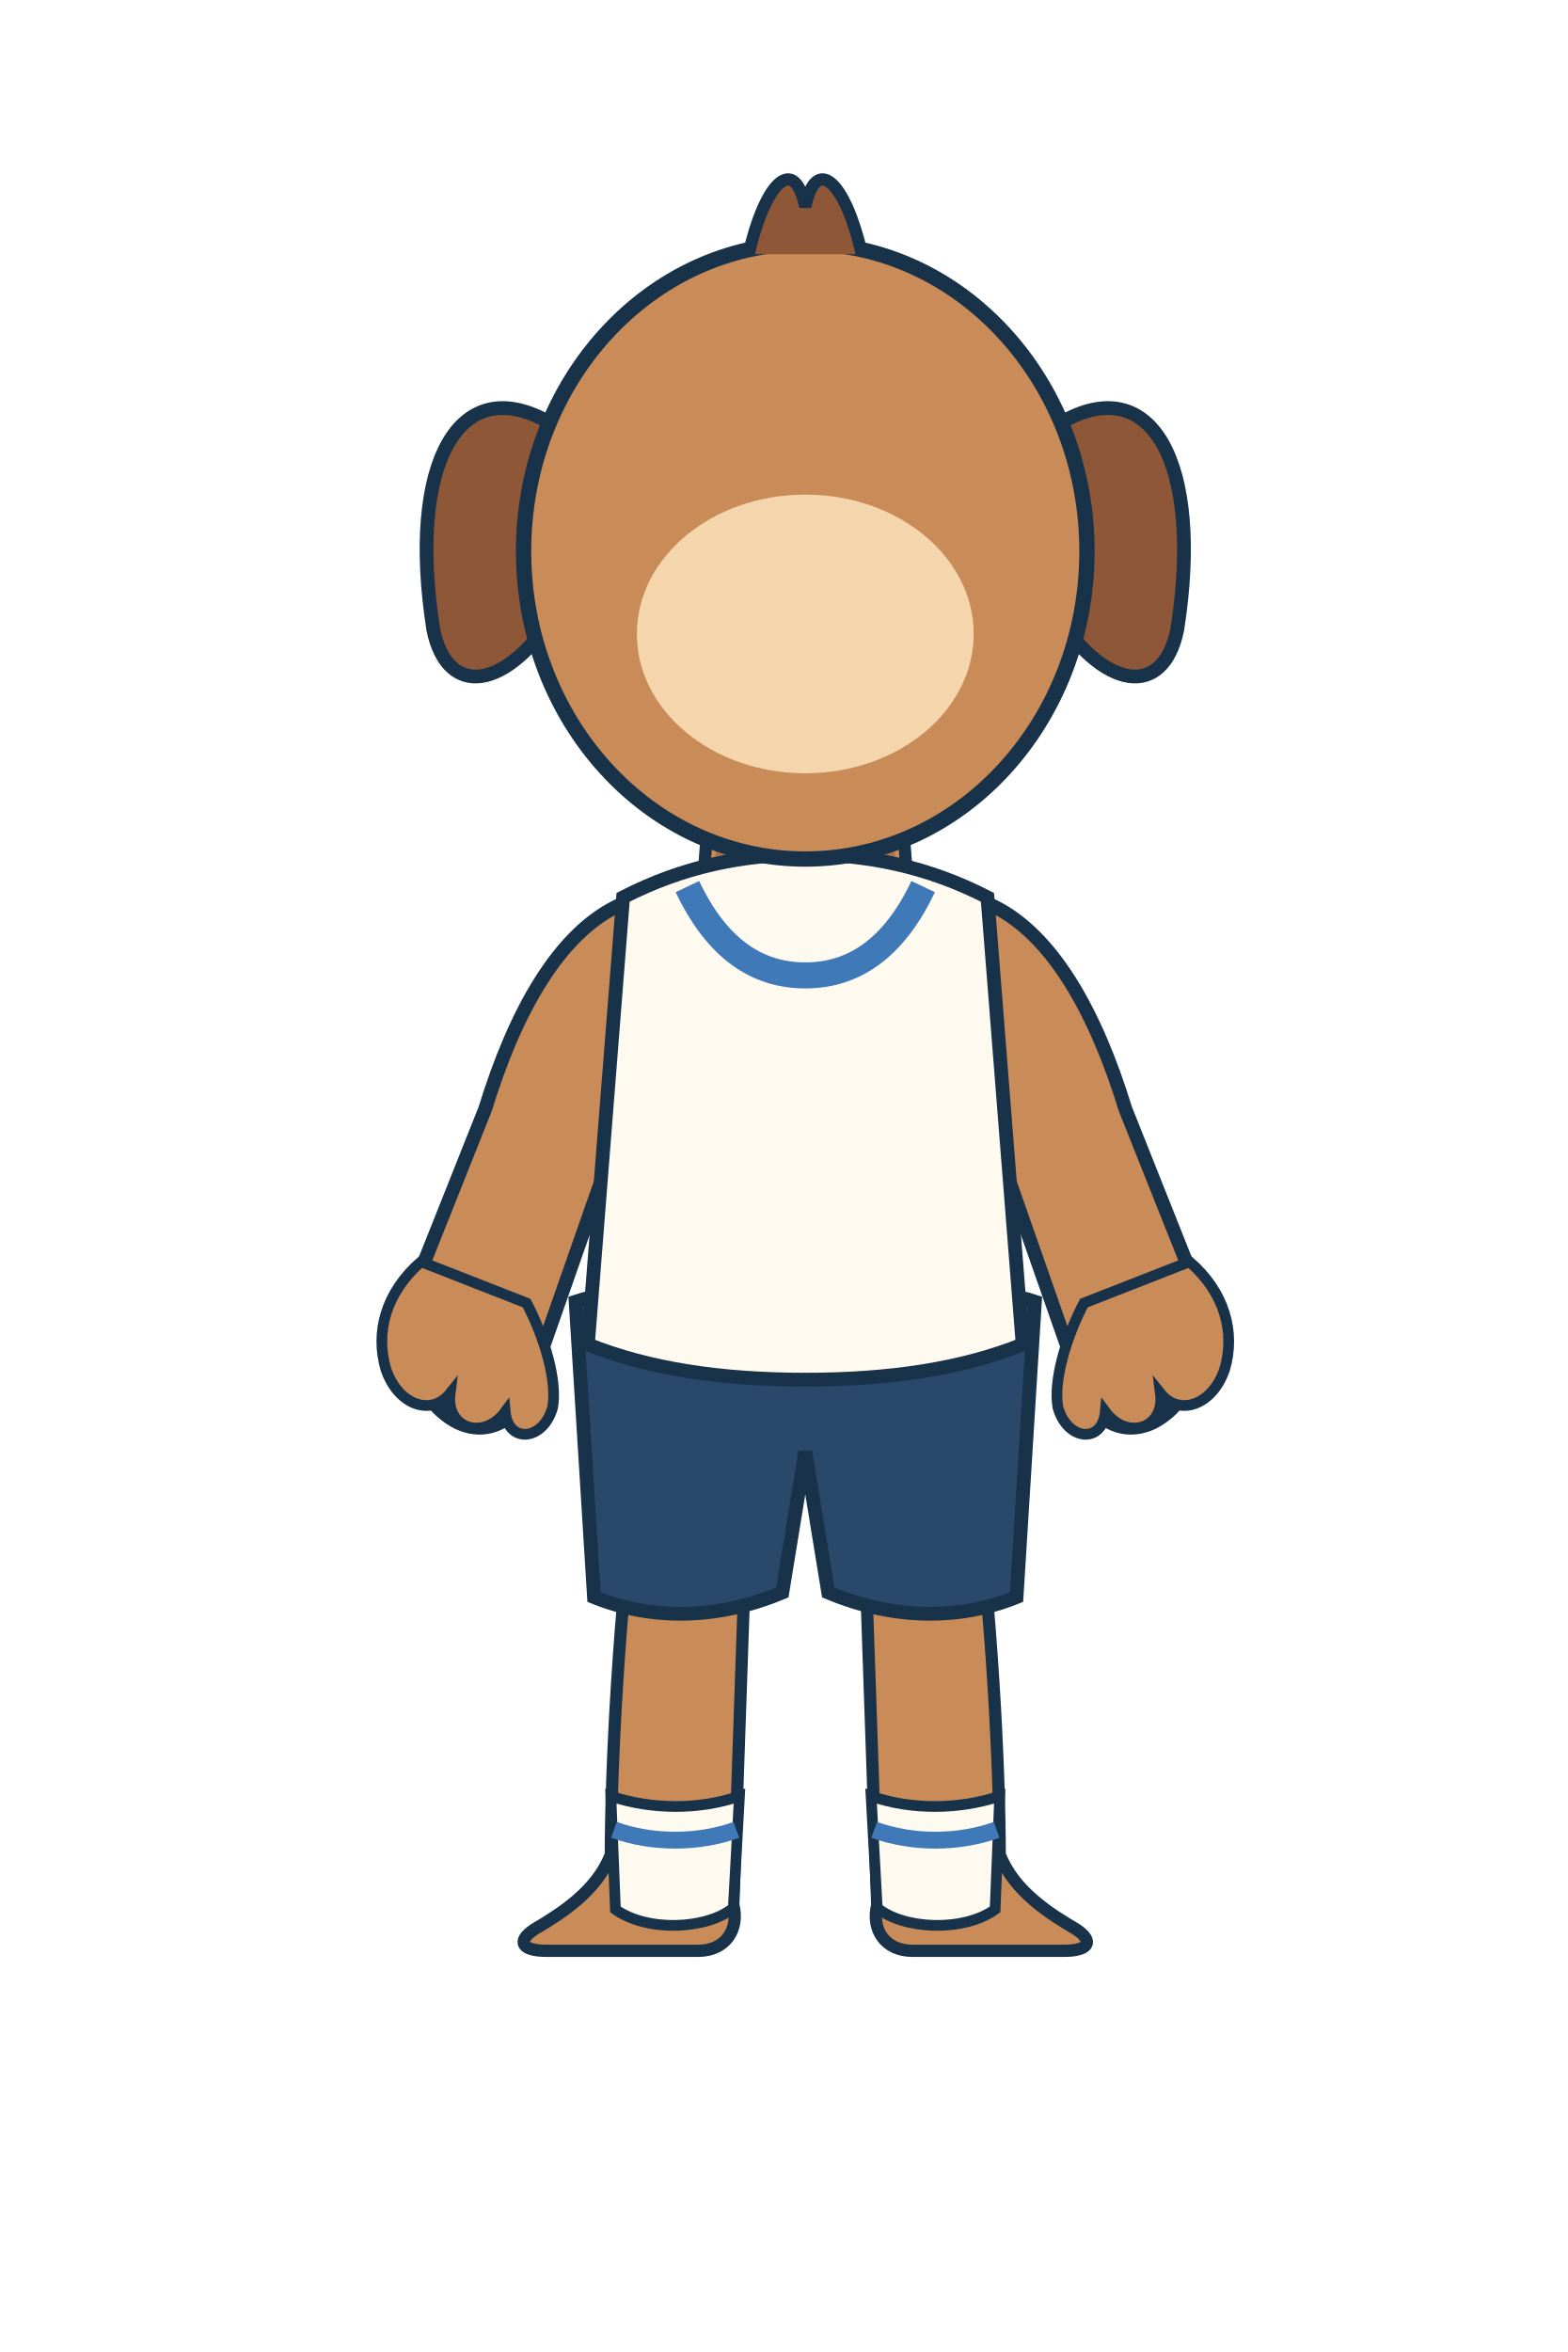
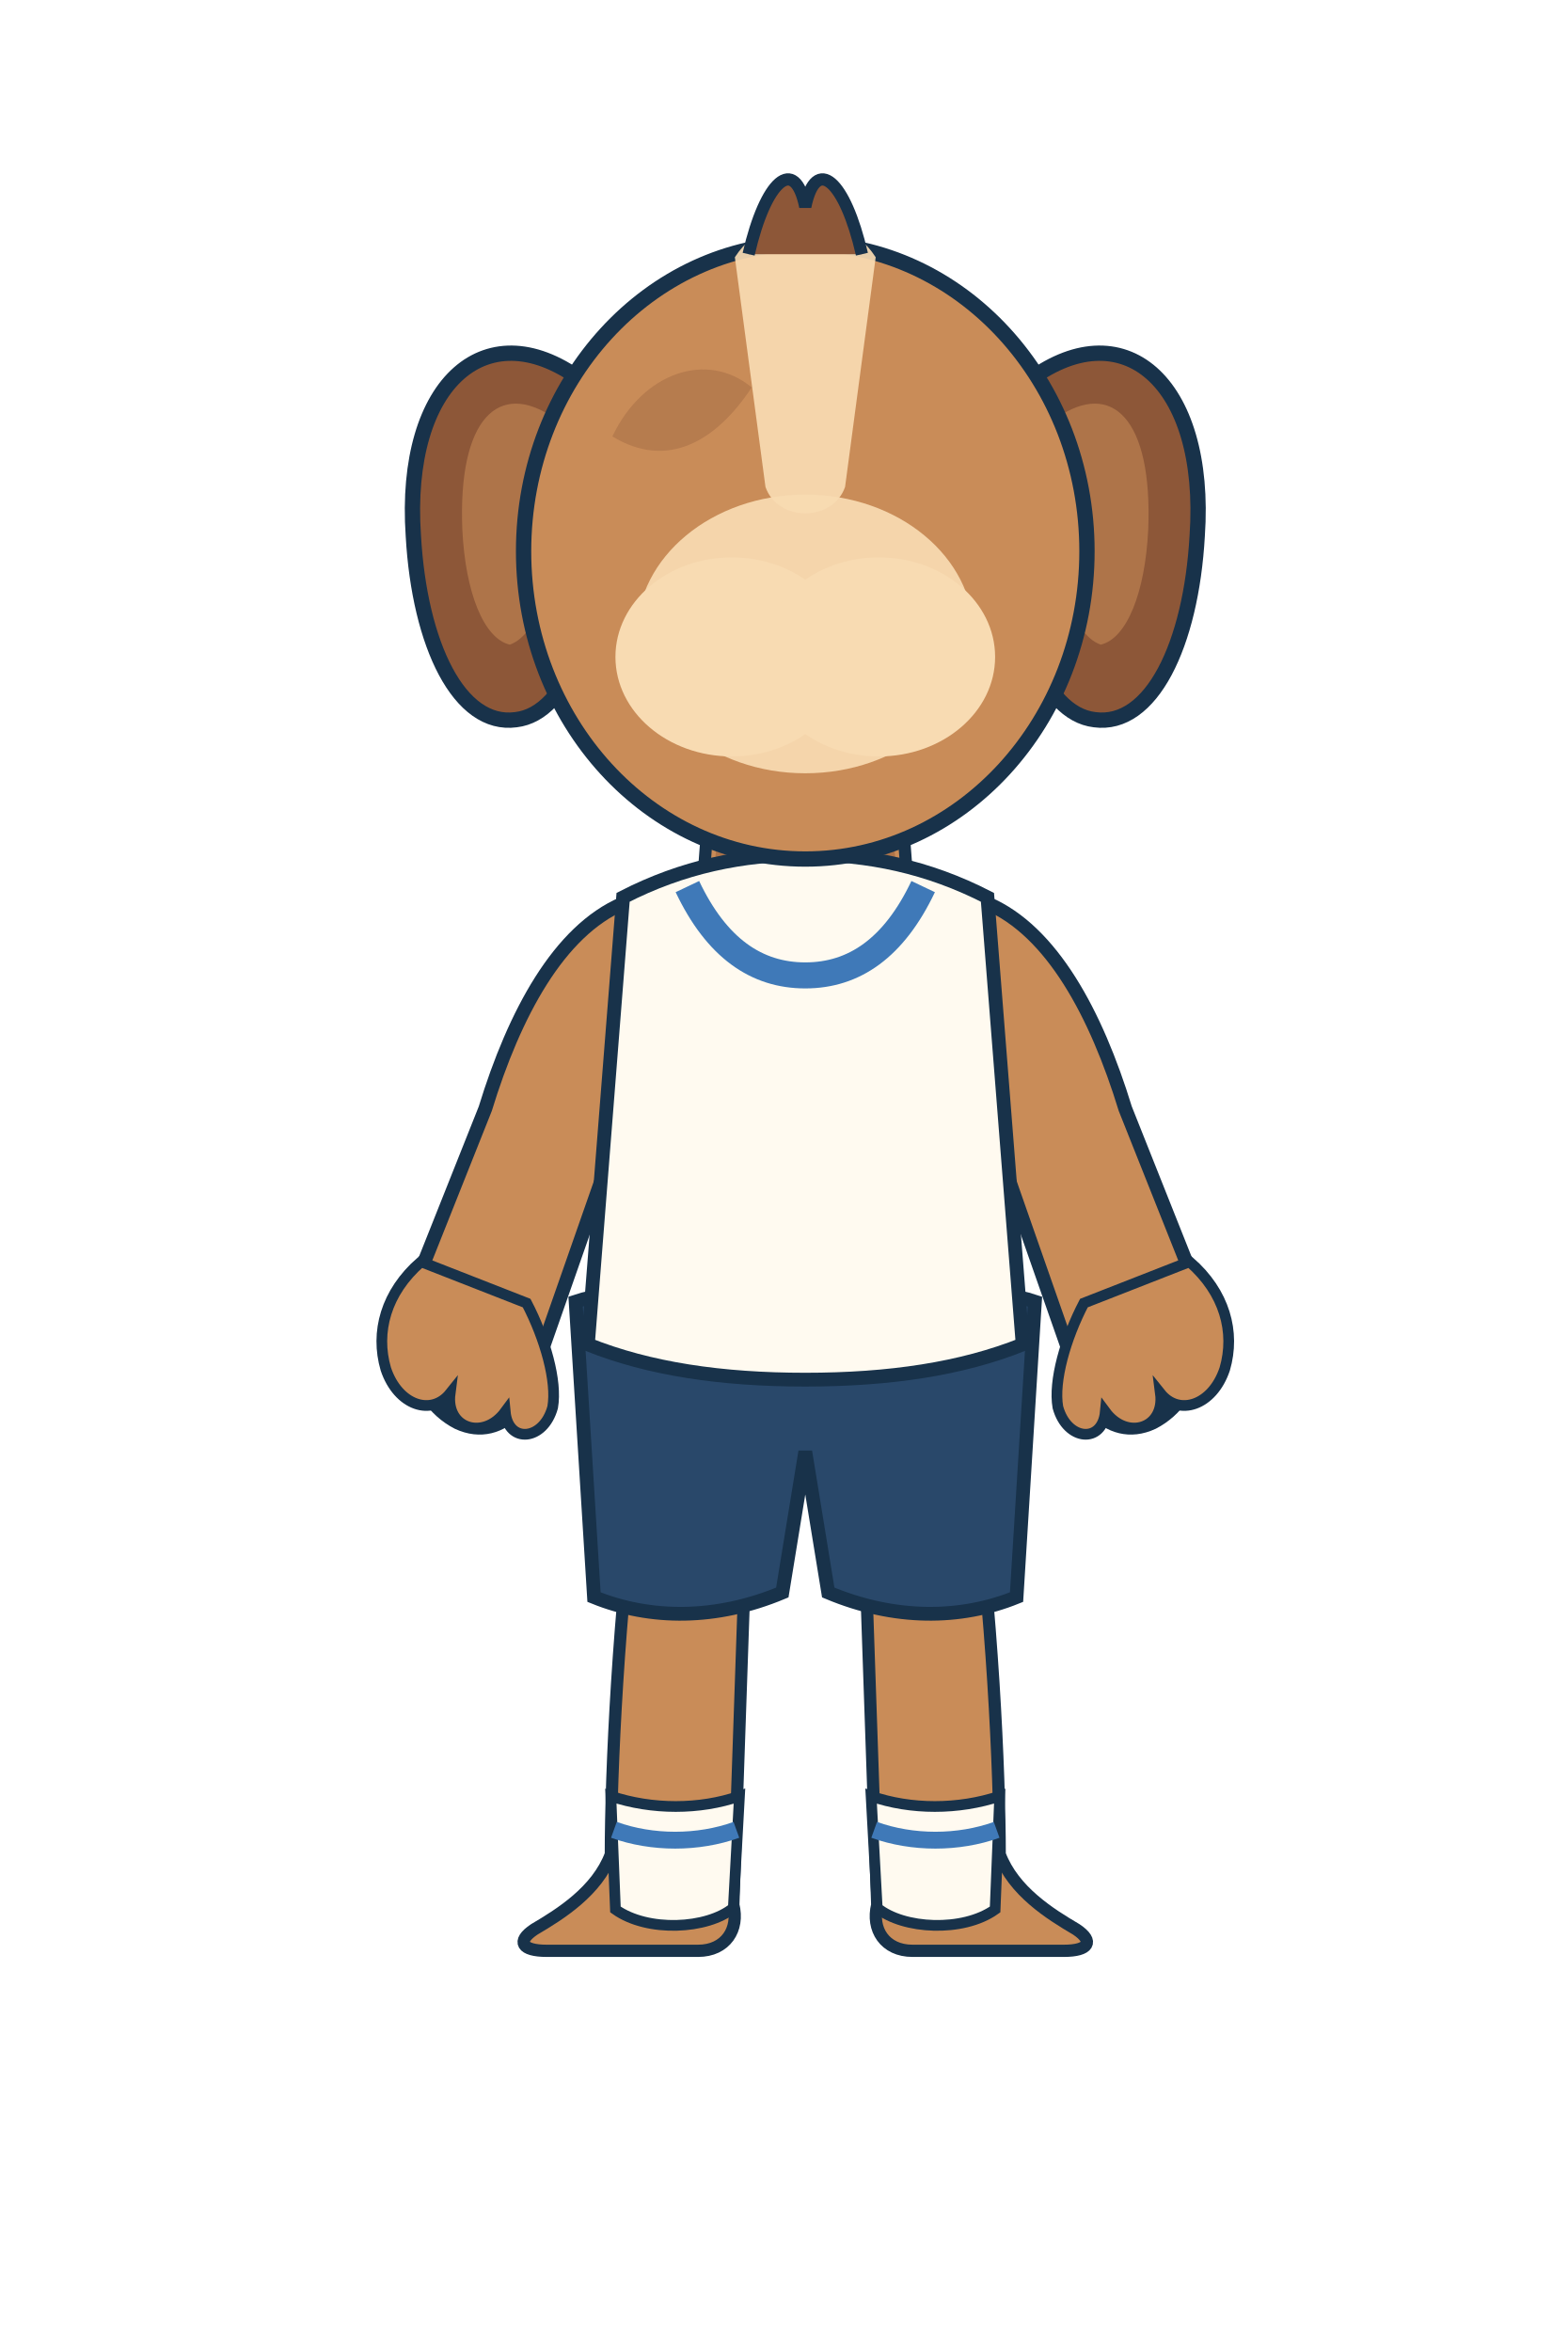
<svg xmlns="http://www.w3.org/2000/svg" width="1024" height="1536" viewBox="0 0 1024 1536" data-rig-id="otter-v1.0.0" data-character-id="minjun-puppy" data-species="puppy" data-layer="base">
  <g id="shared-v4-body" data-body-contract="otter-v1.0.0">
    <path d="M417 958 C404 1049 399 1158 399 1211 C390 1235 366 1250 349 1260 C337 1268 341 1274 357 1274 H456 C474 1274 483 1260 479 1244 L488 982 Z" fill="#c98c58" stroke="#18324a" stroke-width="8" stroke-linejoin="round" />
    <path d="M635 958 C648 1049 653 1158 653 1211 C662 1235 686 1250 703 1260 C715 1268 711 1274 695 1274 H596 C578 1274 569 1260 573 1244 L564 982 Z" fill="#c98c58" stroke="#18324a" stroke-width="8" stroke-linejoin="round" />
    <path d="M399 1173 C426 1182 457 1182 483 1173 L479 1246 C462 1260 423 1262 402 1247 Z M653 1173 C626 1182 595 1182 569 1173 L573 1246 C590 1260 629 1262 650 1247 Z" fill="#fffaf0" stroke="#18324a" stroke-width="7" />
    <path d="M401 1195 C426 1204 456 1204 481 1195 M651 1195 C626 1204 596 1204 571 1195" fill="none" stroke="#3f79b8" stroke-width="11" />
    <path d="M376 850 C423 834 629 834 676 850 L664 1043 C627 1058 584 1058 541 1040 L526 948 L511 1040 C468 1058 425 1058 388 1043 Z" fill="#29486a" stroke="#18324a" stroke-width="9" />
    <path d="M465 501 L587 501 L596 620 C566 649 486 649 456 620 Z" fill="#c98c58" stroke="#18324a" stroke-width="8" />
    <path d="M469 535 C493 558 559 558 583 535 L586 579 C558 603 494 603 466 579 Z" fill="#8d5738" opacity=".45" />
    <path d="M407 590 C365 608 336 662 317 724 L276 827 C259 868 268 913 299 929 C329 943 352 911 355 879 L418 699 Z" fill="#c98c58" stroke="#18324a" stroke-width="9" />
    <path d="M645 590 C687 608 716 662 735 724 L776 827 C793 868 784 913 753 929 C723 943 700 911 697 879 L634 699 Z" fill="#c98c58" stroke="#18324a" stroke-width="9" />
    <path d="M275 824 C252 844 245 870 252 894 C260 918 282 925 294 910 C291 933 316 941 330 922 C332 943 355 941 361 919 C364 902 356 874 344 851 Z" fill="#c98c58" stroke="#18324a" stroke-width="7" />
    <path d="M777 824 C800 844 807 870 800 894 C792 918 770 925 758 910 C761 933 736 941 722 922 C720 943 697 941 691 919 C688 902 696 874 708 851 Z" fill="#c98c58" stroke="#18324a" stroke-width="7" />
    <path d="M407 586 C446 566 485 558 526 558 C567 558 606 566 645 586 L668 878 C628 894 581 901 526 901 C471 901 424 894 384 878 Z" fill="#fffaf0" stroke="#18324a" stroke-width="9" />
    <path d="M449 579 C468 619 494 637 526 637 C558 637 584 619 603 579" fill="none" stroke="#3f79b8" stroke-width="17" />
  </g>
  <g id="species-head">
-     <path d="M359 276 C300 242 266 302 283 411 C292 456 331 452 365 397 L401 312 Z" fill="#8d5738" stroke="#18324a" stroke-width="9" />
-     <path d="M693 276 C752 242 786 302 769 411 C760 456 721 452 687 397 L651 312 Z" fill="#8d5738" stroke="#18324a" stroke-width="9" />
+     <path d="M382 250 C319 201 263 249 270 350 C274 421 300 475 337 470 C371 466 391 409 401 326 Z" fill="#8d5738" stroke="#18324a" stroke-width="10" stroke-linejoin="round" />
+     <path d="M670 250 C733 201 789 249 782 350 C778 421 752 475 715 470 C681 466 661 409 651 326 Z" fill="#8d5738" stroke="#18324a" stroke-width="10" stroke-linejoin="round" />
+     <path d="M362 273 C326 248 299 273 302 346 C304 387 316 417 333 421 C353 414 365 371 370 314 Z M690 273 C726 248 753 273 750 346 C748 387 736 417 719 421 C699 414 687 371 682 314 Z" fill="#c98c58" opacity=".55" />
    <ellipse cx="526" cy="360" rx="184" ry="201" fill="#c98c58" stroke="#18324a" stroke-width="10" />
    <ellipse cx="526" cy="414" rx="110" ry="91" fill="#f8dbb2" opacity=".92" />
+     <g id="puppy-markings">
+       <path d="M480 168 C493 148 511 145 526 160 C541 145 559 148 572 168 L552 318 C544 341 508 341 500 318 Z" fill="#f8dbb2" opacity=".92" />
+       <ellipse cx="478" cy="429" rx="76" ry="65" fill="#f8dbb2" />
+       <ellipse cx="574" cy="429" rx="76" ry="65" fill="#f8dbb2" />
+       <path d="M400 285 C420 243 462 229 491 253 C468 288 436 307 400 285 Z" fill="#8d5738" opacity=".32" />
+     </g>
    <path d="M489 166 C500 118 519 101 526 135 C533 101 552 118 563 166" fill="#8d5738" stroke="#18324a" stroke-width="8" />
  </g>
</svg>
